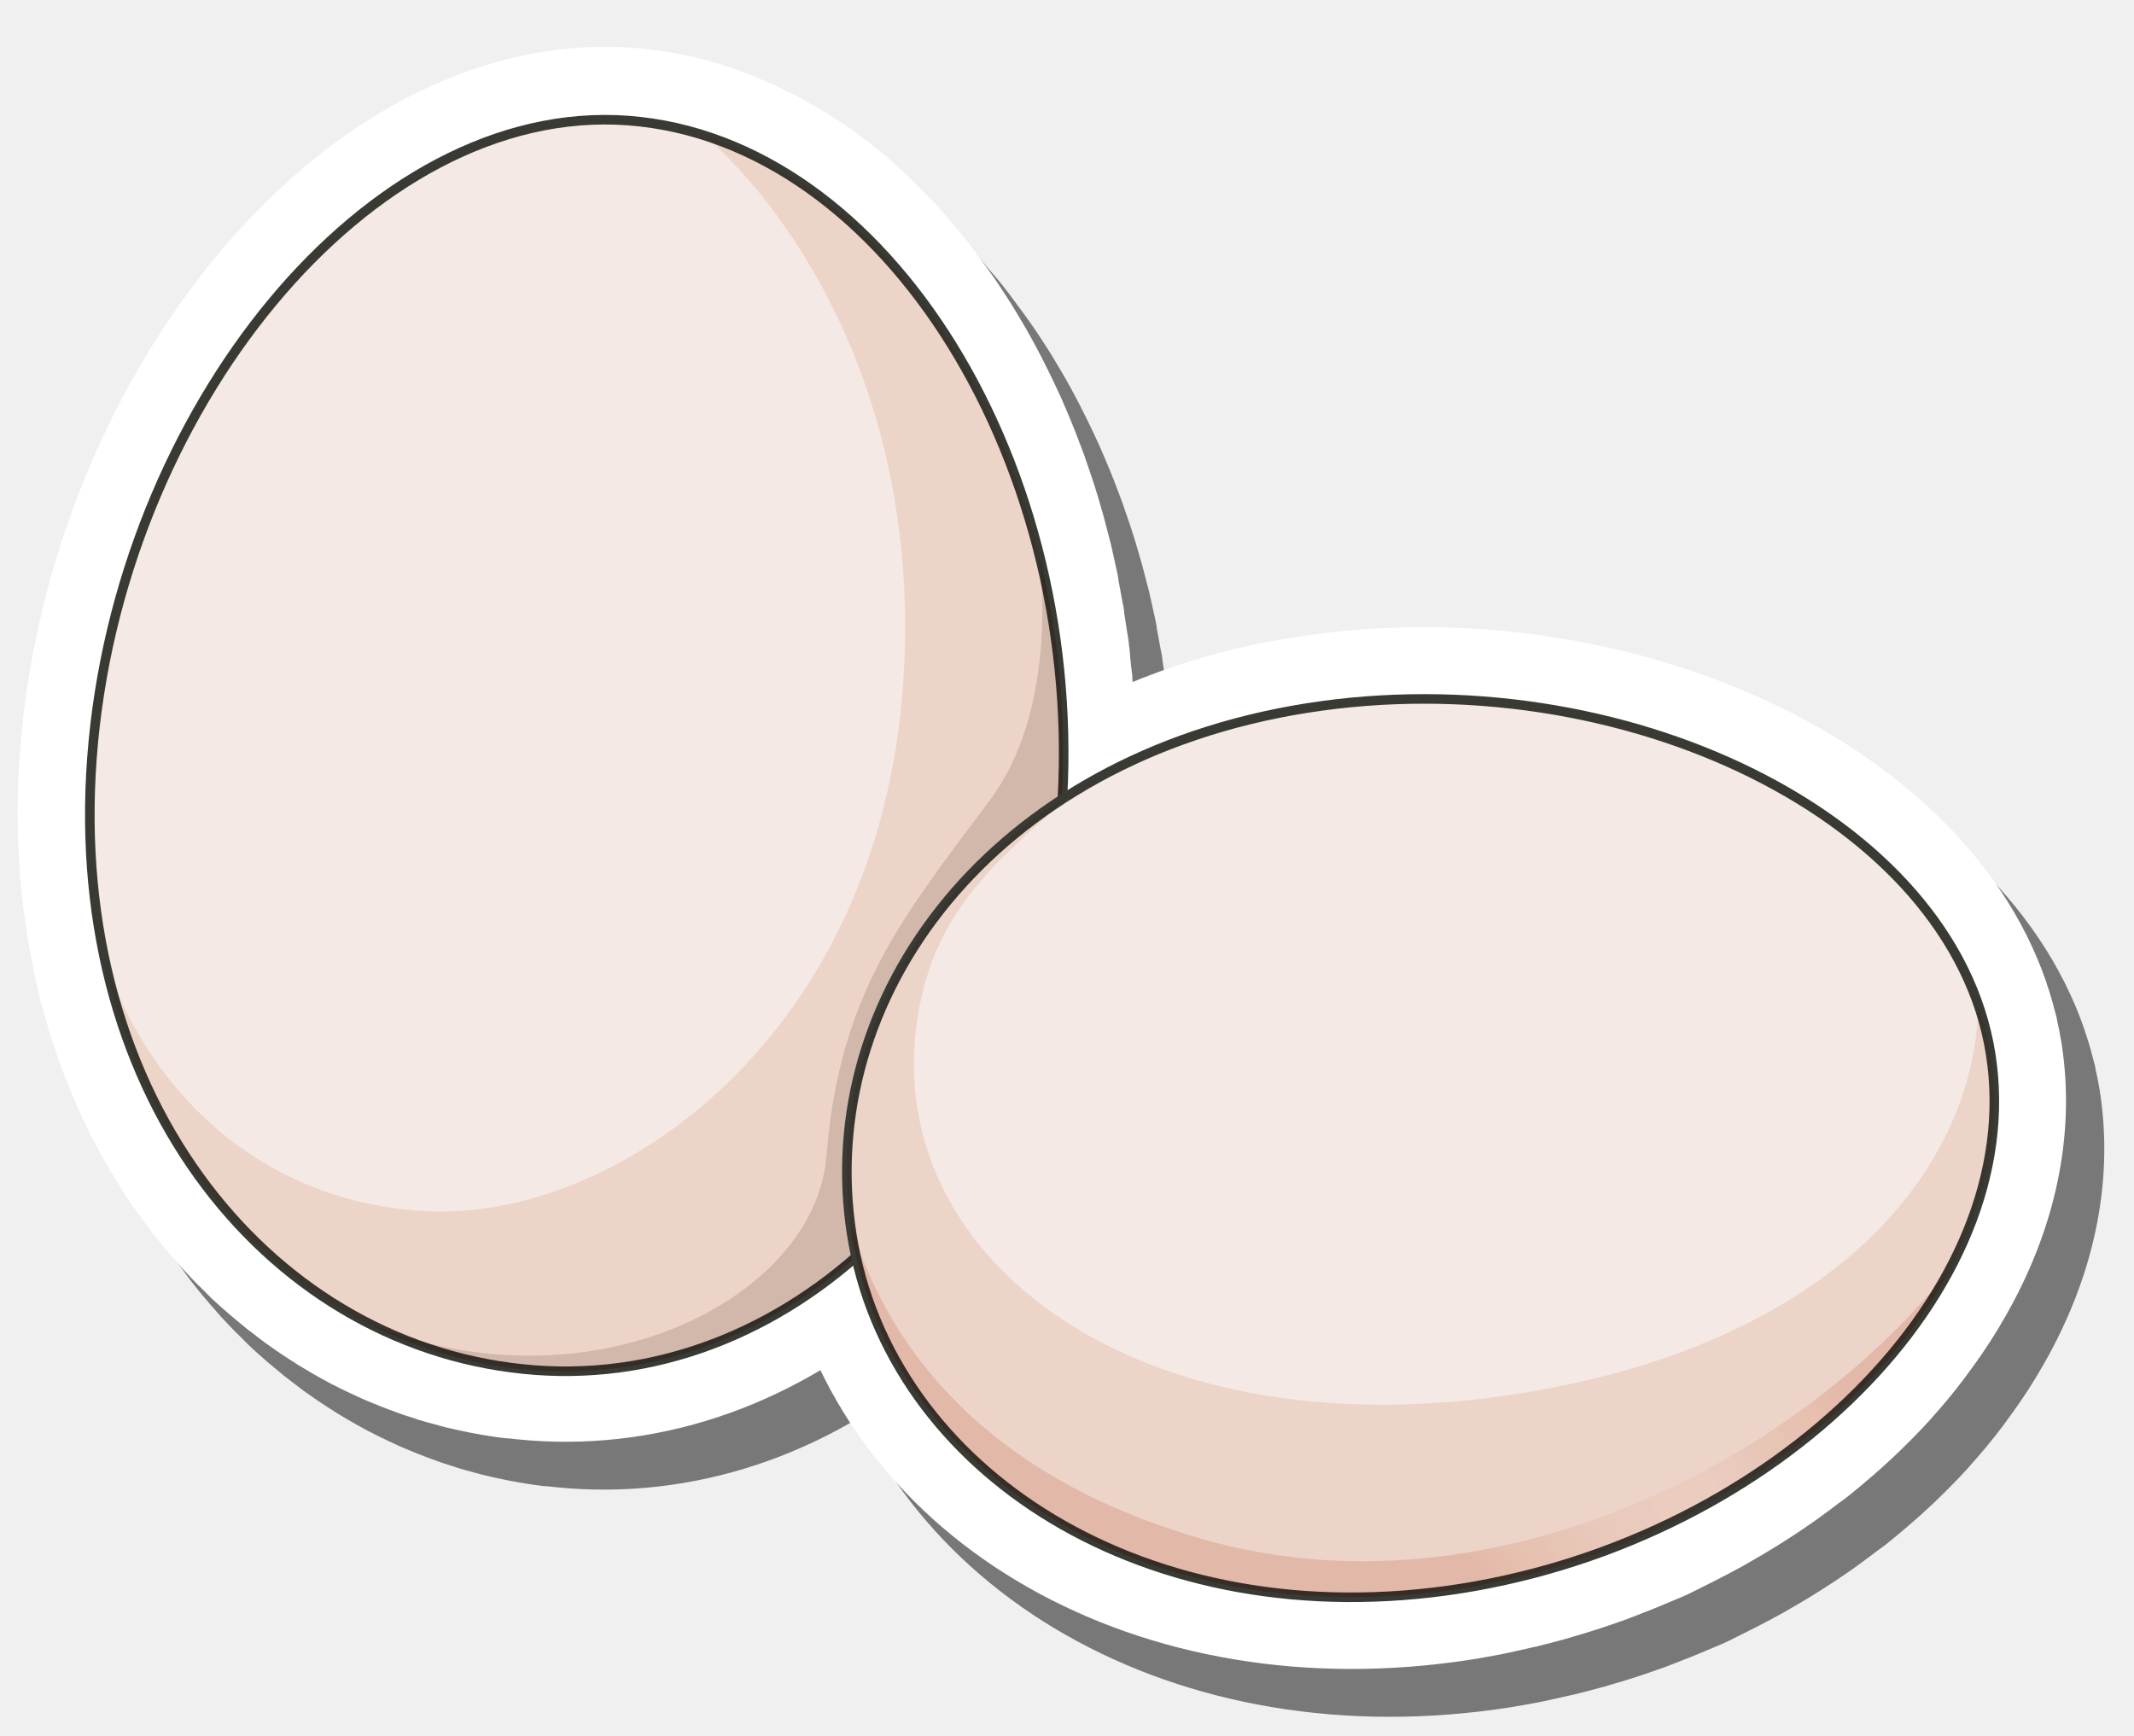
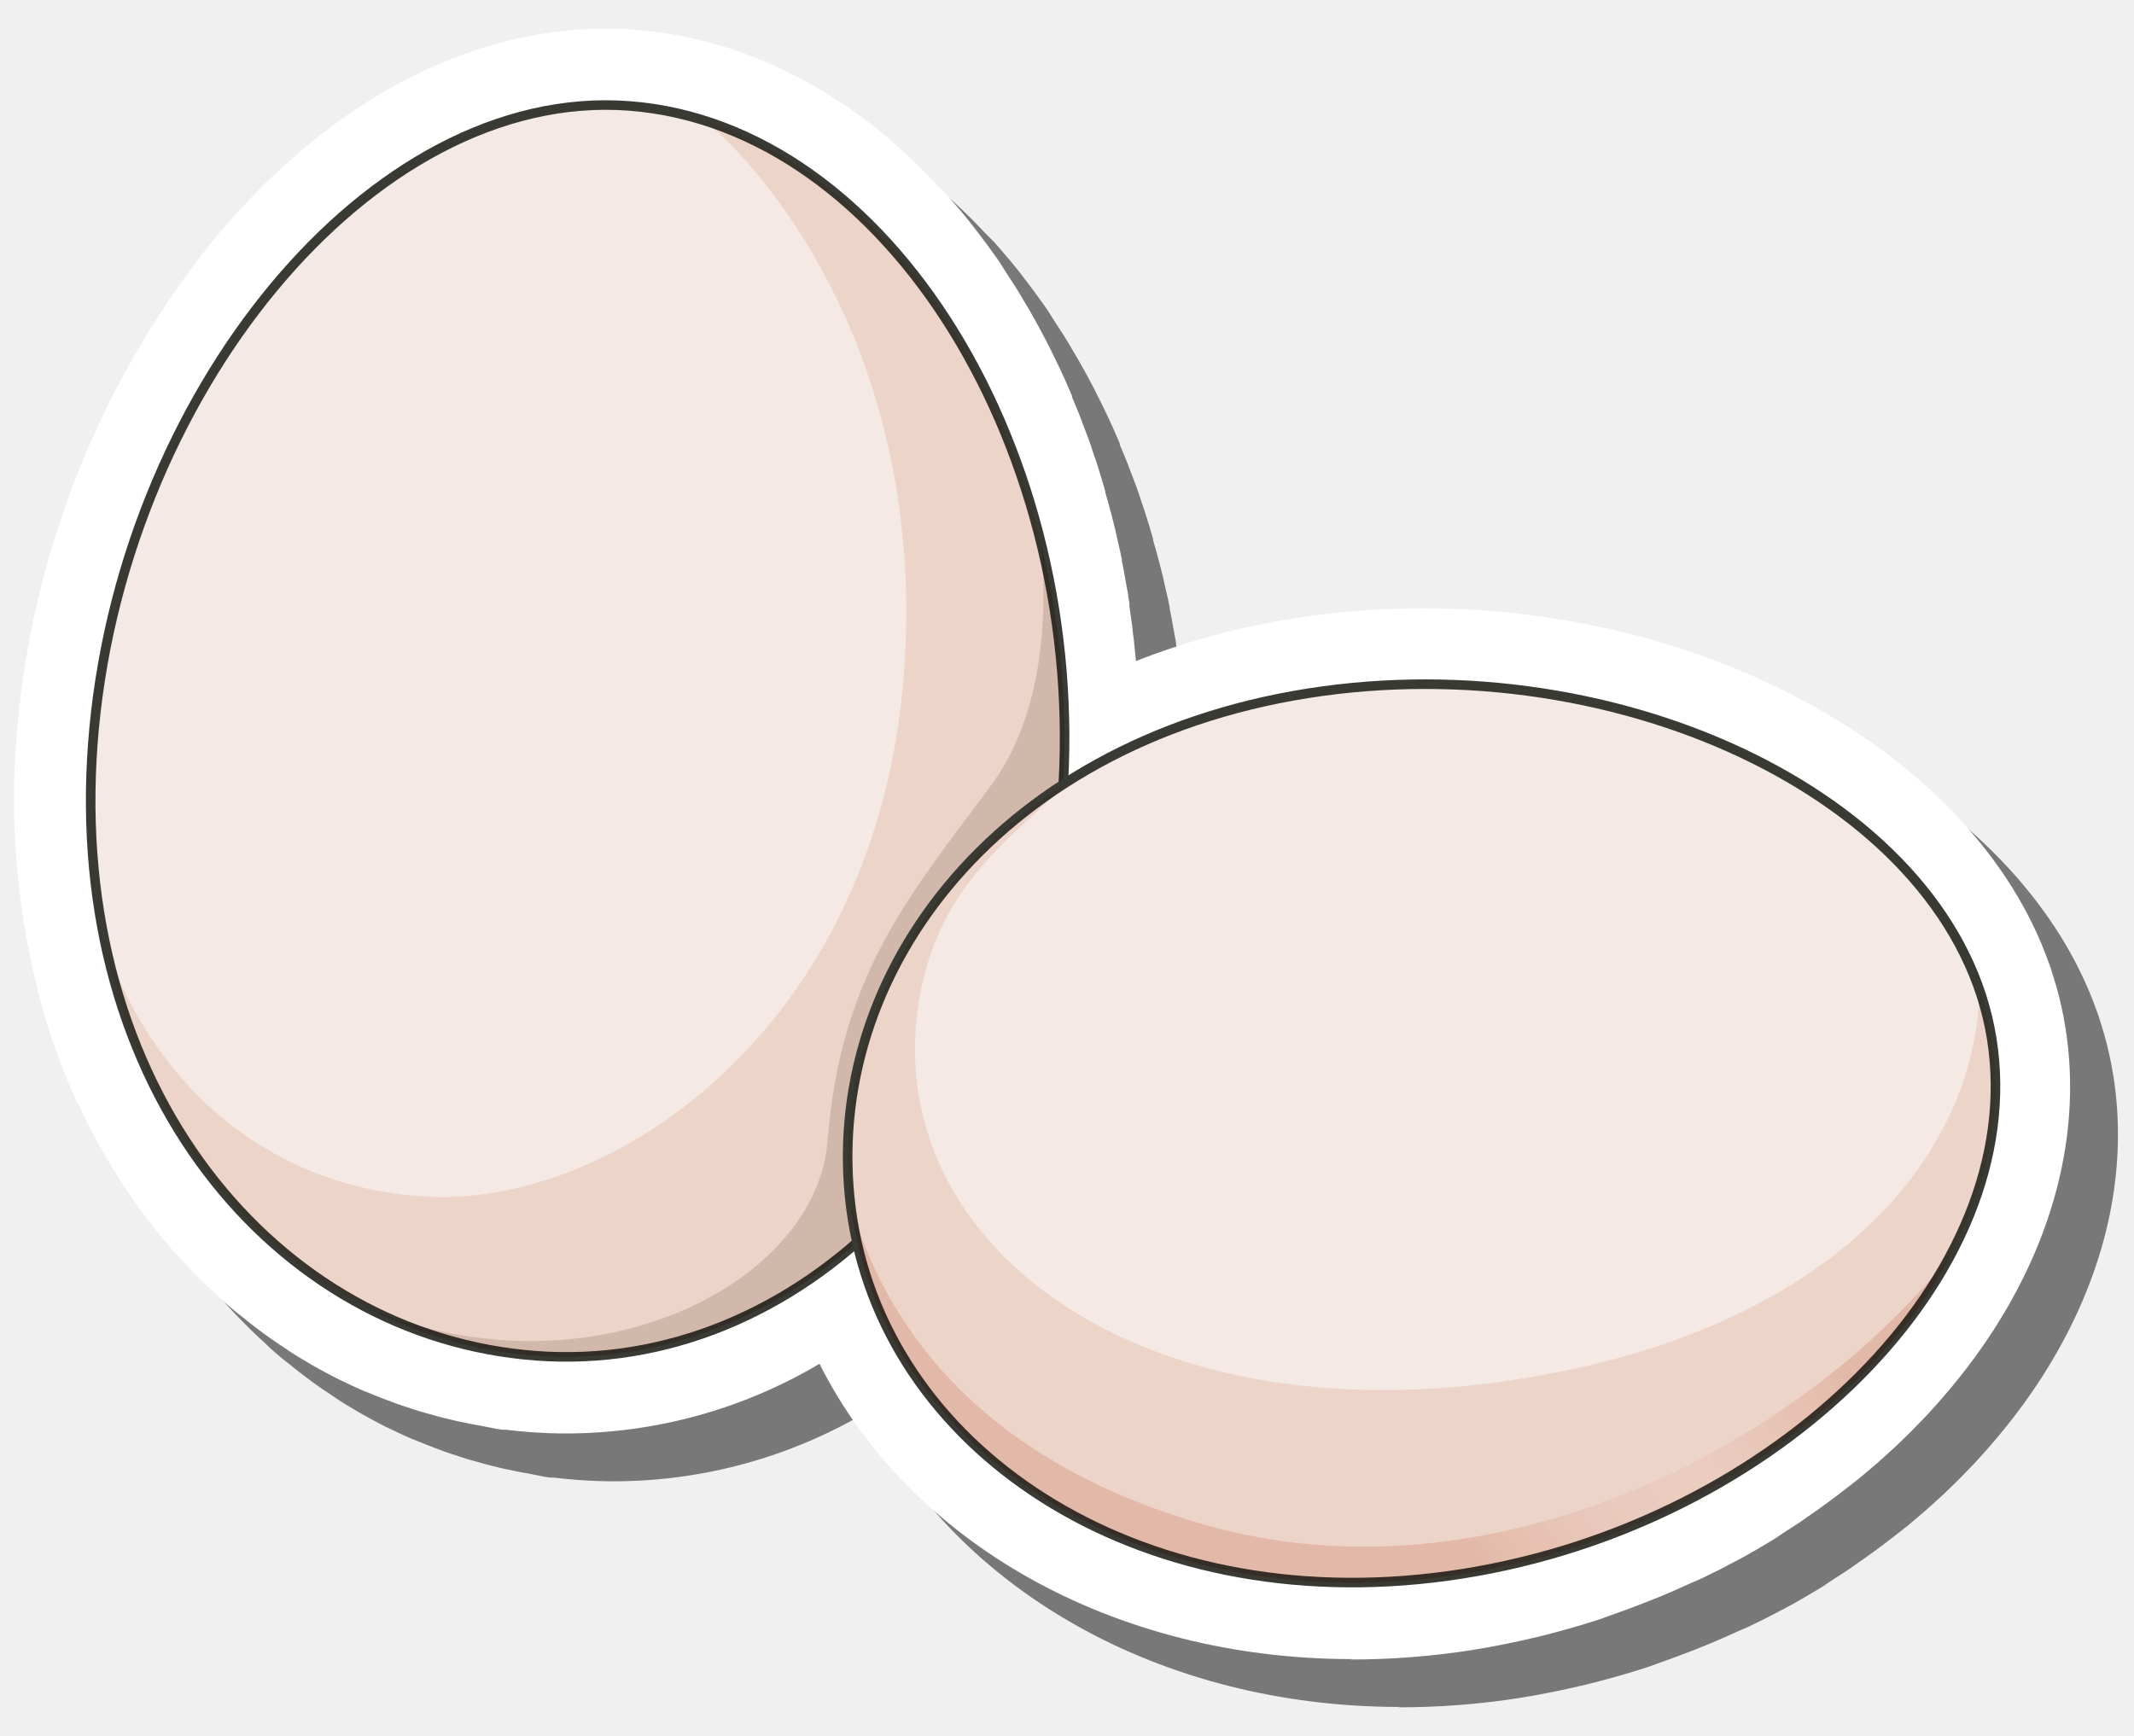
<svg xmlns="http://www.w3.org/2000/svg" width="222.98" height="181.36" viewBox="0 0 222.98 181.36">
  <defs>
    <style>
      .cls-1 {
        isolation: isolate;
      }

-       .cls-2, .cls-3 {
-         fill: none;
-         stroke-linejoin: round;
-         stroke-width: 15px;
-       }
- 
-       .cls-2 {
-         stroke: #000;
-       }
- 
      .cls-2, .cls-7 {
        opacity: 0.5;
      }

      .cls-3 {
-         stroke: #fff;
+         fill: #fff;
      }

      .cls-4 {
        fill: #f4e9e4;
        stroke: #3a3a35;
        stroke-miterlimit: 10;
      }

+       .cls-5 {
+         opacity: 0.2;
+       }
+ 
      .cls-5, .cls-7 {
        mix-blend-mode: multiply;
-       }
- 
-       .cls-5 {
-         opacity: 0.2;
      }

      .cls-6 {
        fill: #dd8e65;
      }

      .cls-8 {
        fill: #c6b9b3;
      }

      .cls-9 {
        fill: url(#linear-gradient);
      }
    </style>
-     <linearGradient id="linear-gradient" x1="172.74" y1="115.55" x2="137.16" y2="140.21" gradientUnits="userSpaceOnUse">
+     <linearGradient id="linear-gradient" x1="172.86" y1="114.02" x2="137.27" y2="138.68" gradientUnits="userSpaceOnUse">
      <stop offset="0" stop-color="#c95b3c" />
      <stop offset="0.13" stop-color="#dd8e65" />
      <stop offset="0.31" stop-color="#e6baa8" />
      <stop offset="0.31" stop-color="#e7bcaa" />
      <stop offset="0.37" stop-color="#ecccbe" />
      <stop offset="0.43" stop-color="#f0d6cb" />
      <stop offset="0.48" stop-color="#f1d9cf" />
      <stop offset="0.71" stop-color="#e6baa8" />
      <stop offset="0.87" stop-color="#dd8e65" />
      <stop offset="1" stop-color="#c95b3c" />
    </linearGradient>
  </defs>
  <g class="cls-1">
    <g id="Layer_1" data-name="Layer 1">
      <g>
-         <path class="cls-2" d="M162.47,169.84l.41-.09q1.34-.33,2.64-.69l.64-.19c.71-.2,1.42-.42,2.12-.64l.59-.19q1.27-.42,2.52-.87l.54-.21,2-.78.7-.29c.8-.33,1.59-.67,2.38-1l.38-.18,2-1,.77-.39c.6-.31,1.2-.62,1.78-.94l.54-.29q1-.59,2.07-1.2l.84-.51c.46-.28.91-.57,1.36-.86l.82-.53c.62-.41,1.23-.83,1.83-1.25l.9-.66c.36-.26.71-.52,1.05-.79l1-.73,1.13-.92,1.43-1.22.77-.68,1-.92.62-.59c.63-.61,1.24-1.22,1.84-1.85l.44-.46c.35-.37.68-.74,1-1.12l.4-.45q1.62-1.86,3-3.8l.27-.37q1.44-2,2.64-4.09c.06-.09.11-.19.16-.28,4.29-7.52,6.21-15.66,4.94-23.69-.11-.68-.25-1.35-.4-2,0-.15-.06-.29-.1-.43-.14-.59-.31-1.17-.49-1.76-.07-.21-.13-.42-.21-.63s-.05-.16-.07-.24v0c-7.51-21.9-39.66-35.9-70.24-31.06a65.58,65.58,0,0,0-24.71,9h0l-.29.19-.51.32c0-.57.07-1.14.09-1.71,0-.07,0-.13,0-.2,0-.3,0-.59,0-.89,0-.71,0-1.41,0-2.11,0-.13,0-.26,0-.39,0-.31,0-.62,0-.92,0-.63,0-1.25-.05-1.88,0-.19,0-.39,0-.58s0-.54,0-.82c0-.59-.07-1.17-.11-1.76l-.06-.77c0-.23,0-.45-.07-.67-.05-.57-.11-1.14-.17-1.7,0-.32-.06-.64-.1-.95s0-.34-.07-.51L114.18,71c-.06-.37-.11-.74-.17-1.11,0-.12,0-.23-.05-.34l-.3-1.65-.24-1.26,0-.15c-.12-.58-.25-1.15-.38-1.72-.09-.39-.17-.78-.26-1.16-.21-.84-.43-1.67-.65-2.5-.11-.38-.22-.75-.32-1.12-.21-.72-.42-1.44-.65-2.15-.13-.41-.27-.81-.41-1.22s-.36-1.07-.55-1.6l-.49-1.29c-.19-.49-.37-1-.57-1.47s-.36-.87-.54-1.3l-.6-1.39-.6-1.29c-.21-.44-.42-.88-.64-1.32s-.42-.85-.64-1.27-.45-.85-.67-1.27l-.69-1.24c-.23-.41-.48-.81-.72-1.22s-.47-.8-.72-1.2-.51-.78-.76-1.17-.5-.78-.76-1.15-.58-.82-.87-1.22c-.48-.67-1-1.33-1.48-2l-.83-1.06c-.3-.36-.6-.71-.91-1.06s-.55-.65-.83-1-.63-.68-.94-1-.57-.6-.86-.89-.65-.65-1-1l-.88-.83c-.34-.31-.68-.62-1-.91s-.61-.52-.91-.77-.7-.58-1.05-.85l-.94-.71-1.08-.78-1-.64c-.37-.25-.74-.49-1.12-.72s-.65-.38-1-.57-.77-.45-1.16-.66-.62-.31-.92-.46c-.77-.39-1.54-.74-2.32-1.07l-1-.44-1.19-.42c-.29-.1-.58-.22-.88-.31l0,0a34,34,0,0,0-8-1.59c-27.17-2-53.37,30.56-56.06,66.63a73.08,73.08,0,0,0,1.89,23.39c0,.1,0,.2.08.3.18.7.36,1.4.57,2.09v0a59.64,59.64,0,0,0,2.21,6.28.5.5,0,0,0,.05.13c.26.62.53,1.24.8,1.84,0,.11.1.22.16.33a55.79,55.79,0,0,0,3.91,7.1l.27.41c.31.48.64,1,1,1.41.12.16.24.32.35.49.34.46.67.91,1,1.36l.14.18c.72.92,1.46,1.8,2.23,2.66.11.14.23.27.35.41.33.36.67.71,1,1.06s.4.41.61.61.65.65,1,1l.69.64,1,.88.9.75c.5.42,1,.83,1.54,1.22l.94.71.92.64c.33.23.66.46,1,.67l.9.58,1.17.7.77.44c.62.35,1.26.69,1.9,1l.71.34,1.36.63.82.34c.45.19.9.37,1.36.54l.78.29.7.25.26.08.75.24.44.15.59.17.52.14,1.06.29.56.13.58.13,1.13.24.61.11.43.08c.44.08.89.14,1.33.21l.61.08.23,0c.73.09,1.45.17,2.18.22,12.21.91,24-3.47,33.55-11.84C98.64,159.86,124.89,176,156.7,171c.92-.15,1.83-.32,2.74-.49l.72-.15Q161.32,170.11,162.47,169.84Z" />
-         <path class="cls-3" d="M158.47,164.84l.41-.09q1.34-.33,2.64-.69l.64-.19c.71-.2,1.42-.42,2.12-.64l.59-.19q1.27-.42,2.52-.87l.54-.21,2-.78.7-.29c.8-.33,1.59-.67,2.38-1l.38-.18,2-1,.77-.39c.6-.31,1.2-.62,1.78-.94l.54-.29q1-.59,2.07-1.2l.84-.51c.46-.28.91-.57,1.36-.86l.82-.53c.62-.41,1.23-.83,1.83-1.25l.9-.66c.36-.26.71-.52,1.05-.79l1-.73,1.13-.92,1.43-1.22.77-.68,1-.92.62-.59c.63-.61,1.24-1.22,1.84-1.85l.44-.46c.35-.37.68-.74,1-1.12l.4-.45q1.62-1.86,3-3.8l.27-.37q1.44-2,2.64-4.09c.06-.09.11-.19.16-.28,4.29-7.52,6.21-15.66,4.94-23.69-.11-.68-.25-1.35-.4-2,0-.15-.06-.29-.1-.43-.14-.59-.31-1.17-.49-1.76-.07-.21-.13-.42-.21-.63s-.05-.16-.07-.24v0c-7.51-21.9-39.66-35.9-70.24-31.06a65.58,65.58,0,0,0-24.71,9h0l-.29.19-.51.32c0-.57.07-1.14.09-1.71,0-.07,0-.13,0-.2,0-.3,0-.59,0-.89,0-.71,0-1.41,0-2.11,0-.13,0-.26,0-.39,0-.31,0-.62,0-.92,0-.63,0-1.25-.05-1.88,0-.19,0-.39,0-.58s0-.54,0-.82c0-.59-.07-1.17-.11-1.76l-.06-.77c0-.23,0-.45-.07-.67-.05-.57-.11-1.14-.17-1.7,0-.32-.06-.64-.1-.95s0-.34-.07-.51L110.18,66c-.06-.37-.11-.74-.17-1.11,0-.12,0-.23-.05-.34l-.3-1.65-.24-1.26,0-.15c-.12-.58-.25-1.15-.38-1.72-.09-.39-.17-.78-.26-1.16-.21-.84-.43-1.67-.65-2.5-.11-.38-.22-.75-.32-1.12-.21-.72-.42-1.44-.65-2.15-.13-.41-.27-.81-.41-1.22s-.36-1.07-.55-1.6l-.49-1.29c-.19-.49-.37-1-.57-1.47s-.36-.87-.54-1.3l-.6-1.39-.6-1.29c-.21-.44-.42-.88-.64-1.32s-.42-.85-.64-1.27-.45-.85-.67-1.27l-.69-1.24c-.23-.41-.48-.81-.72-1.22s-.47-.8-.72-1.2-.51-.78-.76-1.17-.5-.78-.76-1.15-.58-.82-.87-1.22c-.48-.67-1-1.33-1.48-2l-.83-1.06c-.3-.36-.6-.71-.91-1.06s-.55-.65-.83-1-.63-.68-.94-1-.57-.6-.86-.89-.65-.65-1-1l-.88-.83c-.34-.31-.68-.62-1-.91s-.61-.52-.91-.77-.7-.58-1.05-.85l-.94-.71-1.08-.78-1-.64c-.37-.25-.74-.49-1.12-.72s-.65-.38-1-.57-.77-.45-1.16-.66-.62-.31-.92-.46c-.77-.39-1.54-.74-2.32-1.07l-1-.44-1.19-.42c-.29-.1-.58-.22-.88-.31l0,0a34,34,0,0,0-8-1.59c-27.17-2-53.37,30.56-56.06,66.63a73.08,73.08,0,0,0,1.89,23.39c0,.1,0,.2.08.3.18.7.36,1.4.57,2.09v0a59.64,59.64,0,0,0,2.21,6.28.5.5,0,0,0,.05.13c.26.62.53,1.24.8,1.84.05.11.1.22.16.33a55.79,55.79,0,0,0,3.91,7.1l.27.41c.31.48.64,1,1,1.41.12.16.24.32.35.49.34.46.67.91,1,1.36l.14.18c.72.92,1.46,1.8,2.23,2.66.11.14.23.27.35.41.33.36.67.71,1,1.06s.4.41.61.61.65.65,1,1l.69.64,1,.88.9.75c.5.42,1,.83,1.54,1.22l.94.71.92.64c.33.23.66.46,1,.67l.9.58,1.17.7.77.44c.62.35,1.26.69,1.9,1l.71.34,1.36.63.82.34c.45.19.9.37,1.36.54l.78.29.7.25.26.08.75.24.44.15.59.17.52.14,1.06.29.56.13.58.13,1.13.24.61.11.43.08c.44.08.89.14,1.33.21l.61.08.23,0c.73.09,1.45.17,2.18.22,12.21.91,24-3.47,33.55-11.84C94.64,154.86,120.89,171,152.7,166c.92-.15,1.83-.32,2.74-.49l.72-.15Q157.32,165.11,158.47,164.84Z" />
+         <path class="cls-2" d="M146.28,178.38c-25,0-46.32-12.25-55.65-30.86a52,52,0,0,1-26.45,7.28c-1.26,0-2.53-.05-3.78-.14-.85-.06-1.7-.15-2.55-.25l-.35,0-.63-.09L55.29,154l-.52-.09-.71-.13-1.34-.28-.71-.17-.63-.15c-.33-.08-.71-.18-1.08-.29l-1.44-.4-.49-.16-1.22-.4c-.28-.09-.55-.18-.81-.28s-.52-.19-.77-.29l-.17-.06q-.81-.3-1.59-.63l-1-.4c-.55-.24-1.08-.49-1.61-.74l-.22-.11-.6-.28c-.76-.38-1.51-.78-2.24-1.19l-.69-.39-.21-.13c-.46-.27-.92-.54-1.37-.82s-.69-.44-1-.66l-1.18-.79c-.34-.24-.7-.48-1.05-.74s-.73-.54-1.08-.81c-.64-.48-1.23-1-1.82-1.44l-.22-.18-.83-.7c-.35-.3-.69-.61-1-.93l-.1-.09-.8-.74c-.39-.37-.77-.74-1.14-1.12l-.7-.71c-.39-.41-.78-.81-1.16-1.23l-.4-.45c-.9-1-1.76-2-2.57-3.08l-.2-.25c-.36-.47-.75-1-1.13-1.52l-.41-.57c-.36-.52-.73-1.06-1.09-1.6l-.31-.47a65.2,65.2,0,0,1-4.46-8.09l-.18-.38c-.31-.68-.61-1.38-.91-2.08,0,0-.06-.15-.07-.19a69.42,69.42,0,0,1-2.47-7,.36.36,0,0,1,0-.1c-.23-.77-.44-1.55-.64-2.34L8.83,108A81.24,81.24,0,0,1,6.72,82.1,94.85,94.85,0,0,1,26.38,31.23C38.32,16.24,53.22,8,68.34,8c1,0,2,0,3,.11a43,43,0,0,1,9.37,1.79l.47.14c.29.09.58.2.86.3l.47.17c.39.13.79.27,1.17.42s.68.27,1,.41l.27.12c.93.39,1.87.83,2.79,1.29l.24.12c.3.14.59.29.89.45s.73.4,1.1.62l.53.3.89.53c.38.23.75.47,1.12.72l.42.27.92.62c.44.31.86.61,1.28.93l1.09.82,1.23,1c.36.29.71.59,1,.89s.8.7,1.19,1.06l1,.95c.39.38.77.74,1.14,1.12s.58.6.87.9l.23.25,1,1,.76.87.43.51c.27.3.53.61.79.93l.72.9.22.29c.57.73,1.12,1.47,1.67,2.22l.21.3c.26.36.52.71.77,1.08l.63,1,.37.57c.24.36.47.72.7,1.08s.48.78.71,1.18l.1.17c.29.48.55.91.79,1.34s.52.92.77,1.38.51.94.75,1.41.48.94.71,1.41.48,1,.71,1.46.44,1,.66,1.44l.66,1.52,0,.12c.19.44.37.88.55,1.32s.41,1,.6,1.55l.13.33.43,1.15c.19.52.37,1,.54,1.58l.2.57c.11.31.21.63.32,1,.25.78.48,1.57.71,2.36l0,.12c.11.37.22.74.32,1.11.25.91.49,1.82.71,2.73.07.31.14.61.2.91l.14.61c.13.54.25,1.09.36,1.64a.9.9,0,0,1,0,.16c.08.35.14.69.2,1l.1.56c.1.53.2,1.07.29,1.6l.07.37c0,.29.09.58.13.88l0,.34c.09.6.18,1.2.26,1.81l.07.56c0,.24.12,1,.12,1,.07.63.13,1.24.19,1.87l.05.47a77.86,77.86,0,0,1,16.46-4.45,86.85,86.85,0,0,1,13.53-1.06c30.33,0,57.71,15.53,65.37,37,.05.14.11.28.16.43s.07.23.11.34.16.49.24.77c.24.75.44,1.47.62,2.19l.12.53c.22.93.38,1.77.51,2.58,1.51,9.5-.53,19.49-5.89,28.9l-.2.35a55.53,55.53,0,0,1-3.05,4.72l-.31.43c-1.07,1.47-2.24,2.92-3.46,4.33l-.45.51-1.15,1.27-.5.52c-.69.72-1.37,1.41-2.08,2.09,0,0-.48.47-.68.65l-1.15,1.05-.87.77-1.59,1.35-1.27,1-1.06.82-1.18.88c-.37.27-.68.5-1,.72-.67.48-1.35.94-2,1.4l-.7.45-.2.13c-.5.32-1,.64-1.51,1l-.92.56c-.76.46-1.53.9-2.3,1.33l-.57.31q-1,.54-2,1.05l-.87.43c-.71.36-1.44.71-2.17,1l-.44.2c-.85.39-1.72.77-2.6,1.14l-.8.32c-.7.29-1.44.57-2.18.85l-.61.23c-.91.33-1.83.66-2.77,1l-.67.22c-.75.24-1.53.47-2.32.7l-.74.21c-.92.26-1.89.52-2.86.75l-.49.11c-.82.2-1.67.39-2.52.56l-.78.16q-1.51.3-3,.54a81.72,81.72,0,0,1-12.78,1Z" />
+         <path class="cls-3" d="M141.28,173.38c-25,0-46.32-12.25-55.65-30.86a52,52,0,0,1-26.45,7.28c-1.26,0-2.53-.05-3.78-.14-.85-.06-1.7-.15-2.55-.25l-.35,0-.63-.09L50.29,149l-.52-.09-.71-.13-1.34-.28-.71-.17-.63-.15c-.33-.08-.71-.18-1.08-.29l-1.44-.4-.49-.16-1.22-.4c-.28-.09-.55-.18-.81-.28s-.52-.19-.77-.29l-.17-.06q-.81-.3-1.59-.63l-1-.4c-.55-.24-1.08-.49-1.61-.74l-.22-.11-.6-.28c-.76-.38-1.51-.78-2.24-1.19l-.69-.39-.21-.13c-.46-.27-.92-.54-1.37-.82s-.69-.44-1-.66l-1.18-.79c-.34-.24-.7-.48-1.05-.74s-.73-.54-1.08-.81c-.64-.48-1.23-1-1.82-1.44l-.22-.18-.83-.7c-.35-.3-.69-.61-1-.93l-.1-.09-.8-.74c-.39-.37-.77-.74-1.14-1.12l-.7-.71c-.39-.41-.78-.81-1.16-1.23l-.4-.45c-.9-1-1.76-2-2.57-3.08l-.2-.25c-.36-.47-.75-1-1.13-1.52l-.41-.57c-.36-.52-.73-1.06-1.09-1.6l-.31-.47a65.2,65.2,0,0,1-4.46-8.09L8,115.08c-.31-.68-.61-1.38-.91-2.08,0,0-.06-.15-.07-.19a69.42,69.42,0,0,1-2.47-7,.36.36,0,0,1,0-.1c-.23-.77-.44-1.55-.64-2.34L3.83,103A81.24,81.24,0,0,1,1.72,77.1,94.85,94.85,0,0,1,21.38,26.23C33.32,11.24,48.22,3,63.34,3c1,0,2,0,3,.11a43,43,0,0,1,9.37,1.79l.47.14c.29.09.58.2.86.3l.47.17c.39.13.79.27,1.17.42s.68.27,1,.41l.27.12c.93.39,1.87.83,2.79,1.29l.24.12c.3.14.59.29.89.45s.73.4,1.1.62l.53.3.89.53c.38.23.75.47,1.12.72l.42.27.92.62c.44.31.86.61,1.28.93l1.09.82,1.23,1c.36.29.71.59,1,.89s.8.7,1.19,1.06l1,.95c.39.38.77.74,1.14,1.12s.58.6.87.9l.23.25,1,1,.76.87.43.51c.27.3.53.61.79.93l.72.9.22.29c.57.73,1.12,1.47,1.67,2.22l.21.3c.26.36.52.71.77,1.08l.63,1,.37.57c.24.36.47.72.7,1.08s.48.78.71,1.18l.1.17c.29.48.55.91.79,1.34s.52.92.77,1.38.51.94.75,1.41.48.94.71,1.41.48,1,.71,1.46.44,1,.66,1.44l.66,1.52,0,.12c.19.44.37.88.55,1.32s.41,1,.6,1.55l.13.33.43,1.15c.19.52.37,1,.54,1.58l.2.57c.11.31.21.63.32,1,.25.78.48,1.57.71,2.36l0,.12c.11.37.22.74.32,1.11.25.91.49,1.82.71,2.73.07.31.14.61.2.91l.14.61c.13.54.25,1.09.36,1.64a.9.9,0,0,1,0,.16c.08.35.14.69.2,1l.1.56c.1.53.2,1.07.29,1.6l.07.37c0,.29.09.58.13.88l0,.34c.09.6.18,1.2.26,1.81l.07.56c0,.24.12,1,.12,1,.07.63.13,1.24.19,1.87l.05.47a77.86,77.86,0,0,1,16.46-4.45,86.85,86.85,0,0,1,13.53-1.06c30.33,0,57.71,15.53,65.37,37,.05.14.11.28.16.43s.07.23.11.34.16.49.24.77c.24.75.44,1.47.62,2.19l.12.53c.22.93.38,1.77.51,2.58,1.51,9.5-.53,19.49-5.89,28.9l-.2.35a55.53,55.53,0,0,1-3.05,4.72l-.31.43c-1.07,1.47-2.24,2.92-3.46,4.33l-.45.51-1.15,1.27-.5.52c-.69.72-1.37,1.41-2.08,2.09,0,0-.48.47-.68.65l-1.15,1.05-.87.77-1.59,1.35-1.27,1-1.06.82-1.18.88c-.37.27-.68.5-1,.72-.67.48-1.35.94-2,1.4l-.7.45-.2.13c-.5.32-1,.64-1.51,1l-.92.56c-.76.46-1.53.9-2.3,1.33l-.57.31q-1,.54-2,1.05l-.87.43c-.71.36-1.44.71-2.17,1l-.44.2c-.85.39-1.72.77-2.6,1.14l-.8.32c-.7.29-1.44.57-2.18.85l-.61.23c-.91.33-1.83.66-2.77,1l-.67.22c-.75.24-1.53.47-2.32.7l-.74.21c-.92.26-1.89.52-2.86.75l-.49.11c-.82.2-1.67.39-2.52.56l-.78.16q-1.51.3-3,.54a81.72,81.72,0,0,1-12.78,1Z" />
        <g>
          <g>
-             <path class="cls-4" d="M110.91,85c-2.7,36.07-27.86,60.21-55,58.18s-49-27.92-46.3-64S38.47,10.57,65.64,12.6,113.6,49,110.91,85Z" />
+             <path class="cls-4" d="M111,83.5c-2.69,36.07-27.85,60.21-55,58.18S7,113.76,9.7,77.7,38.59,9,65.76,11.07,113.72,47.43,111,83.5Z" />
            <g class="cls-5">
-               <path class="cls-6" d="M73.63,14.17c9.19,8,22.74,27.61,20.75,57.08-2.5,37.09-29.83,56.13-49.45,55.34-14.66-.58-27.9-9.32-34-26.1,5.34,24.63,23.46,41.12,44.91,42.72,27.17,2,52.33-22.11,55-58.18C113.33,52.6,96.75,21.56,73.63,14.17Z" />
+               <path class="cls-6" d="M73.75,12.64c9.19,8,22.74,27.61,20.75,57.08-2.5,37.09-29.83,56.13-49.45,55.35-14.66-.59-27.9-9.33-34-26.1,5.34,24.62,23.46,41.11,44.91,42.71,27.17,2,52.33-22.11,55-58.18C113.44,51.07,96.87,20,73.75,12.64Z" />
            </g>
            <g class="cls-7">
-               <path class="cls-8" d="M108.68,58.35c.67,7.83.16,18.06-5.32,25.37-9,12.06-15.64,20-17,37.06-1.18,15.1-24.94,27-48,17.49a45.67,45.67,0,0,0,17.49,4.94c27.17,2,52.33-22.11,55-58.18A85.83,85.83,0,0,0,108.68,58.35Z" />
+               <path class="cls-8" d="M108.8,56.82c.67,7.83.15,18.06-5.33,25.37-9,12.06-15.63,20-17,37.06-1.18,15.11-24.94,27-48,17.49A45.54,45.54,0,0,0,56,141.68c27.17,2,52.33-22.11,55-58.18A85.53,85.53,0,0,0,108.8,56.82Z" />
            </g>
          </g>
          <g>
            <g>
-               <path class="cls-4" d="M152.7,166C119.84,171.2,92.9,153.77,89,129s14.65-49.78,47.52-55S204.08,85.39,208,110.14,185.57,160.77,152.7,166Z" />
+               <path class="cls-4" d="M152.82,164.46c-32.87,5.21-59.8-12.22-63.73-37s14.65-49.78,47.52-55,67.59,11.37,71.51,36.12S185.69,159.25,152.82,164.46Z" />
              <g class="cls-5">
-                 <path class="cls-9" d="M125.85,160.89c-24.68-7-33.75-22-37-33.14.06.42.11.84.17,1.26,3.93,24.76,30.87,42.19,63.73,37,22.88-3.63,42.58-17.27,51.14-33.57C187.52,153.22,155.26,169.26,125.85,160.89Z" />
+                 <path class="cls-9" d="M126,159.37c-24.67-7-33.74-22-37-33.15,0,.42.11.84.17,1.26,3.93,24.76,30.86,42.19,63.73,37,22.88-3.63,42.58-17.27,51.14-33.57C187.64,151.69,155.38,167.73,126,159.37Z" />
              </g>
            </g>
            <g class="cls-5">
-               <path class="cls-6" d="M208,110.14a30.45,30.45,0,0,0-1.27-5.08c-.47,16.89-14.37,33.78-43.46,39.74-43.21,8.87-72.21-13.14-67.23-39.45,2.15-11.32,9.21-16,15.75-22.33C94.78,93.67,86.18,111.4,89,129c3.93,24.76,30.87,42.19,63.73,37S211.93,134.9,208,110.14Z" />
+               <path class="cls-6" d="M208.12,108.61a31.46,31.46,0,0,0-1.27-5.08c-.47,16.89-14.37,33.78-43.46,39.74-43.21,8.87-72.21-13.13-67.23-39.45,2.15-11.32,9.2-16,15.74-22.33-17,10.66-25.6,28.39-22.81,46,3.93,24.76,30.86,42.19,63.73,37S212,133.37,208.12,108.61Z" />
            </g>
          </g>
        </g>
      </g>
    </g>
  </g>
</svg>
